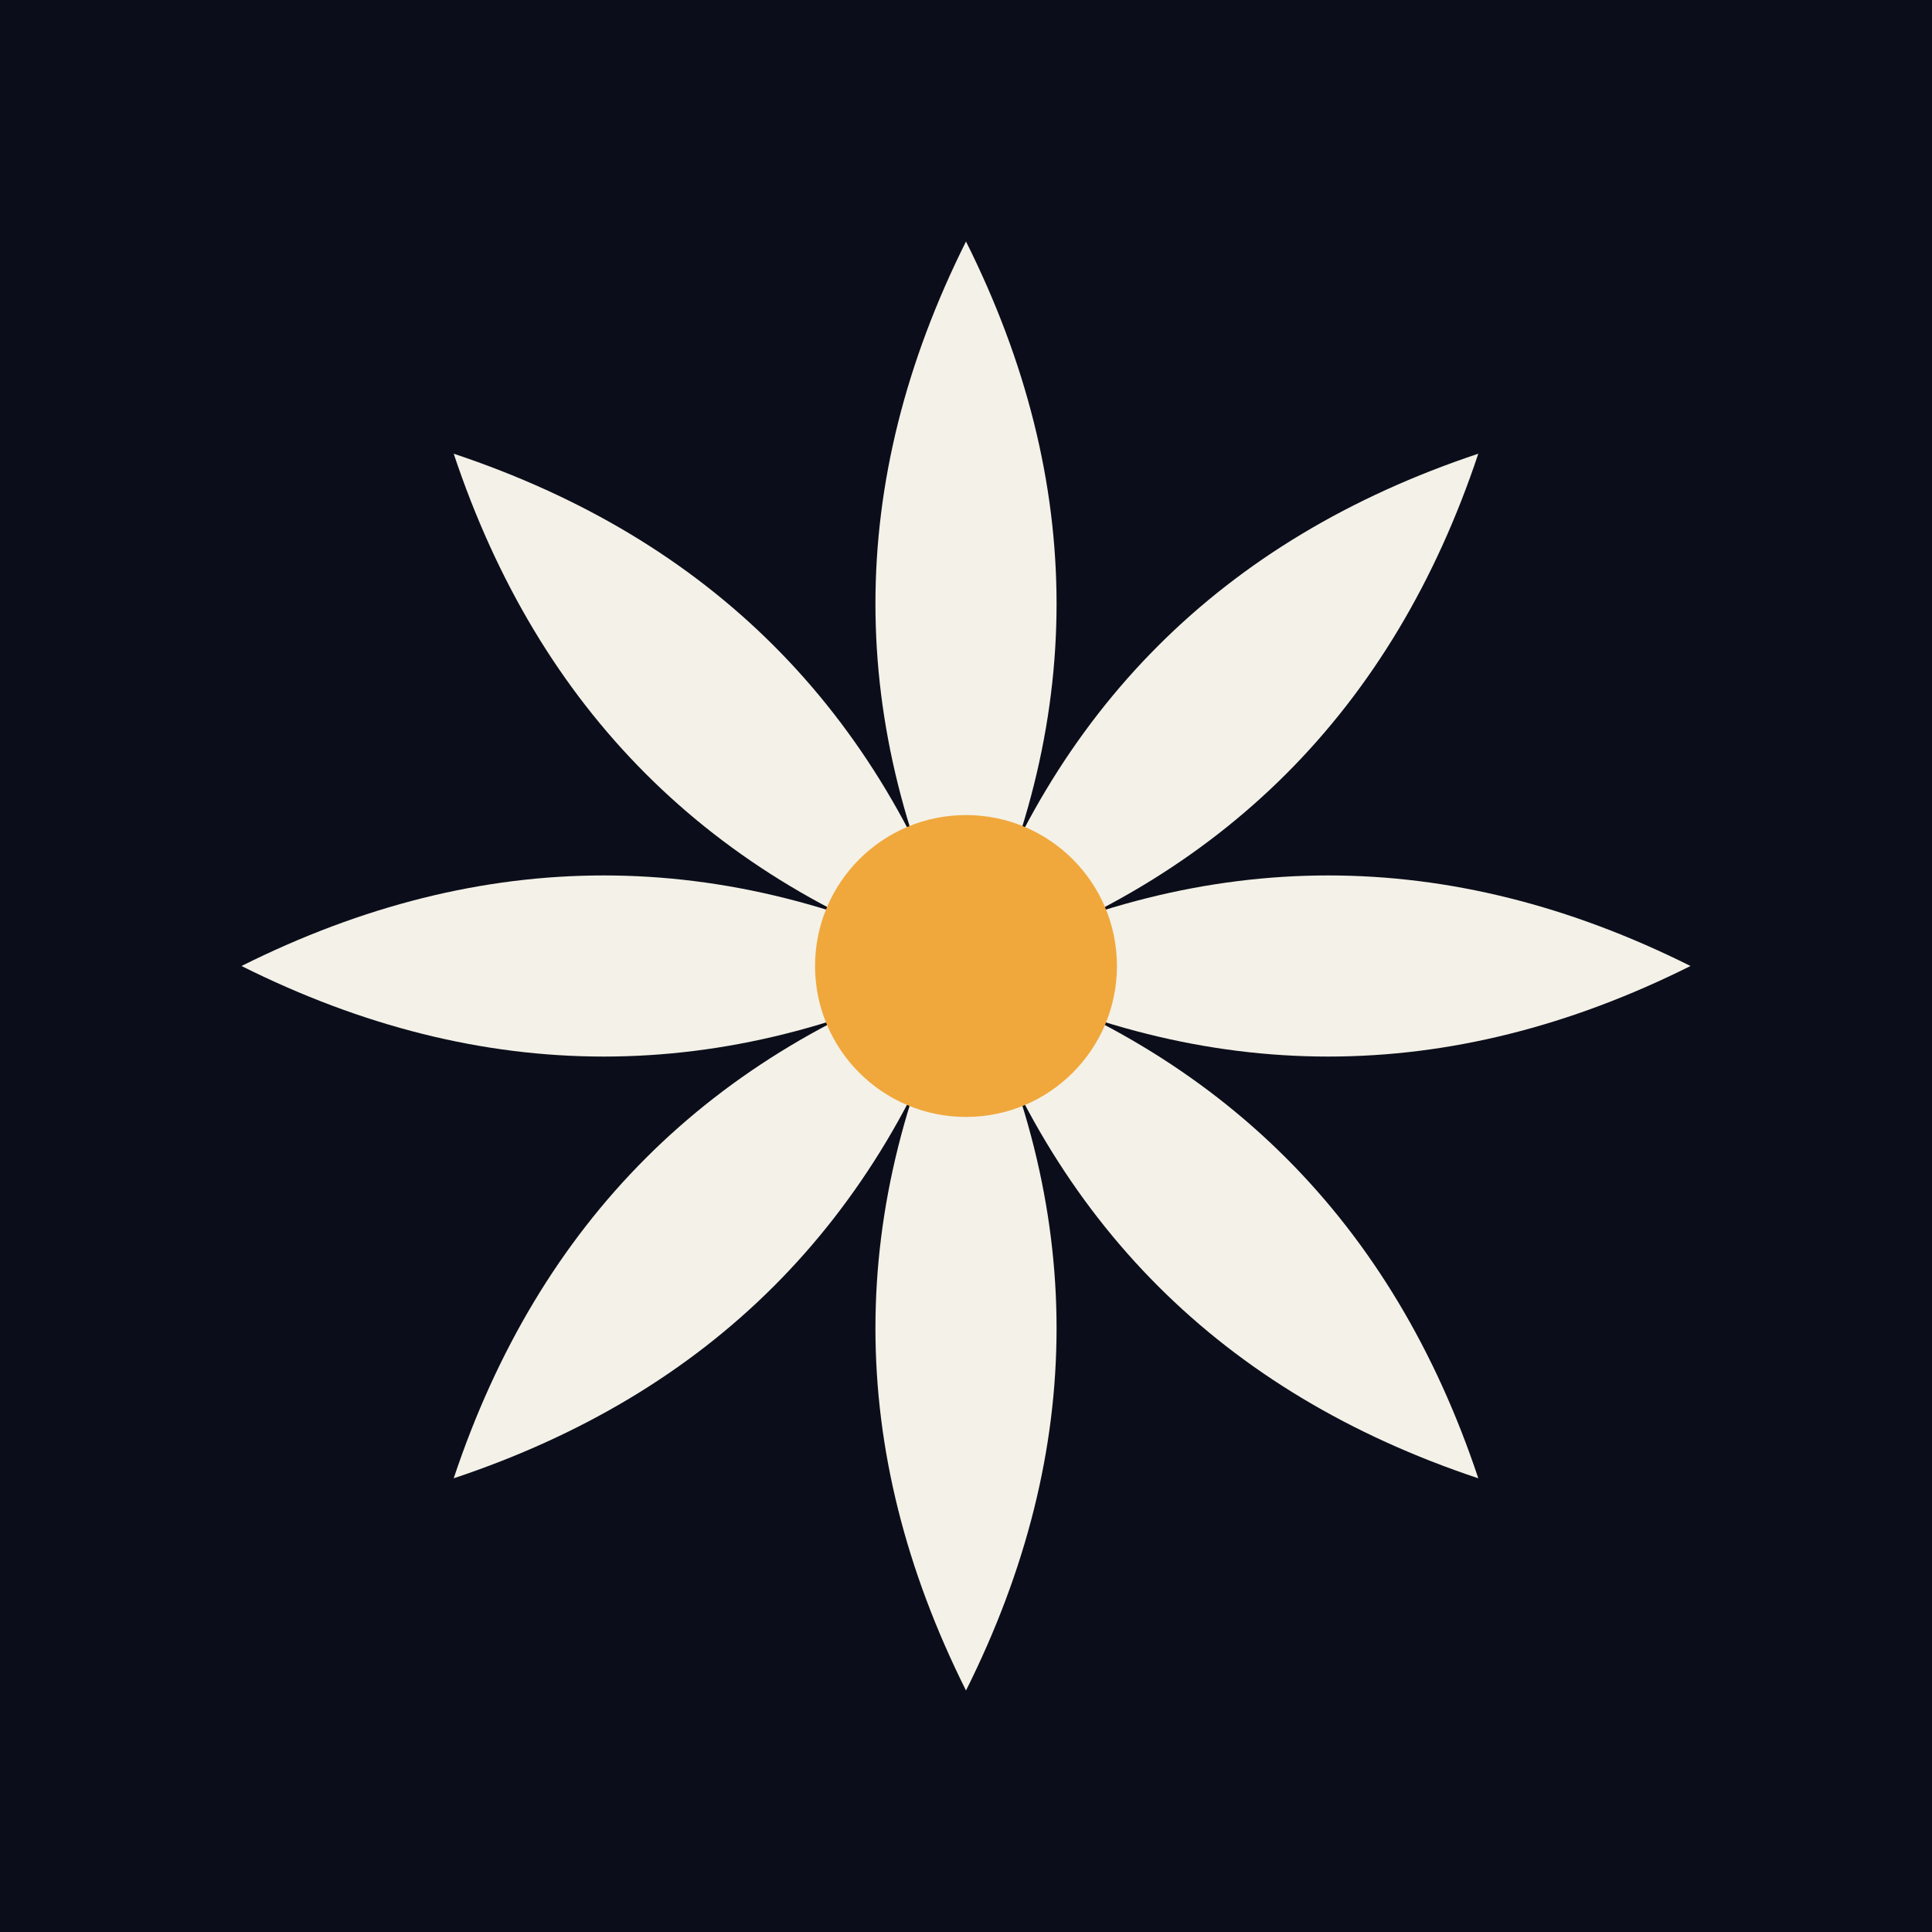
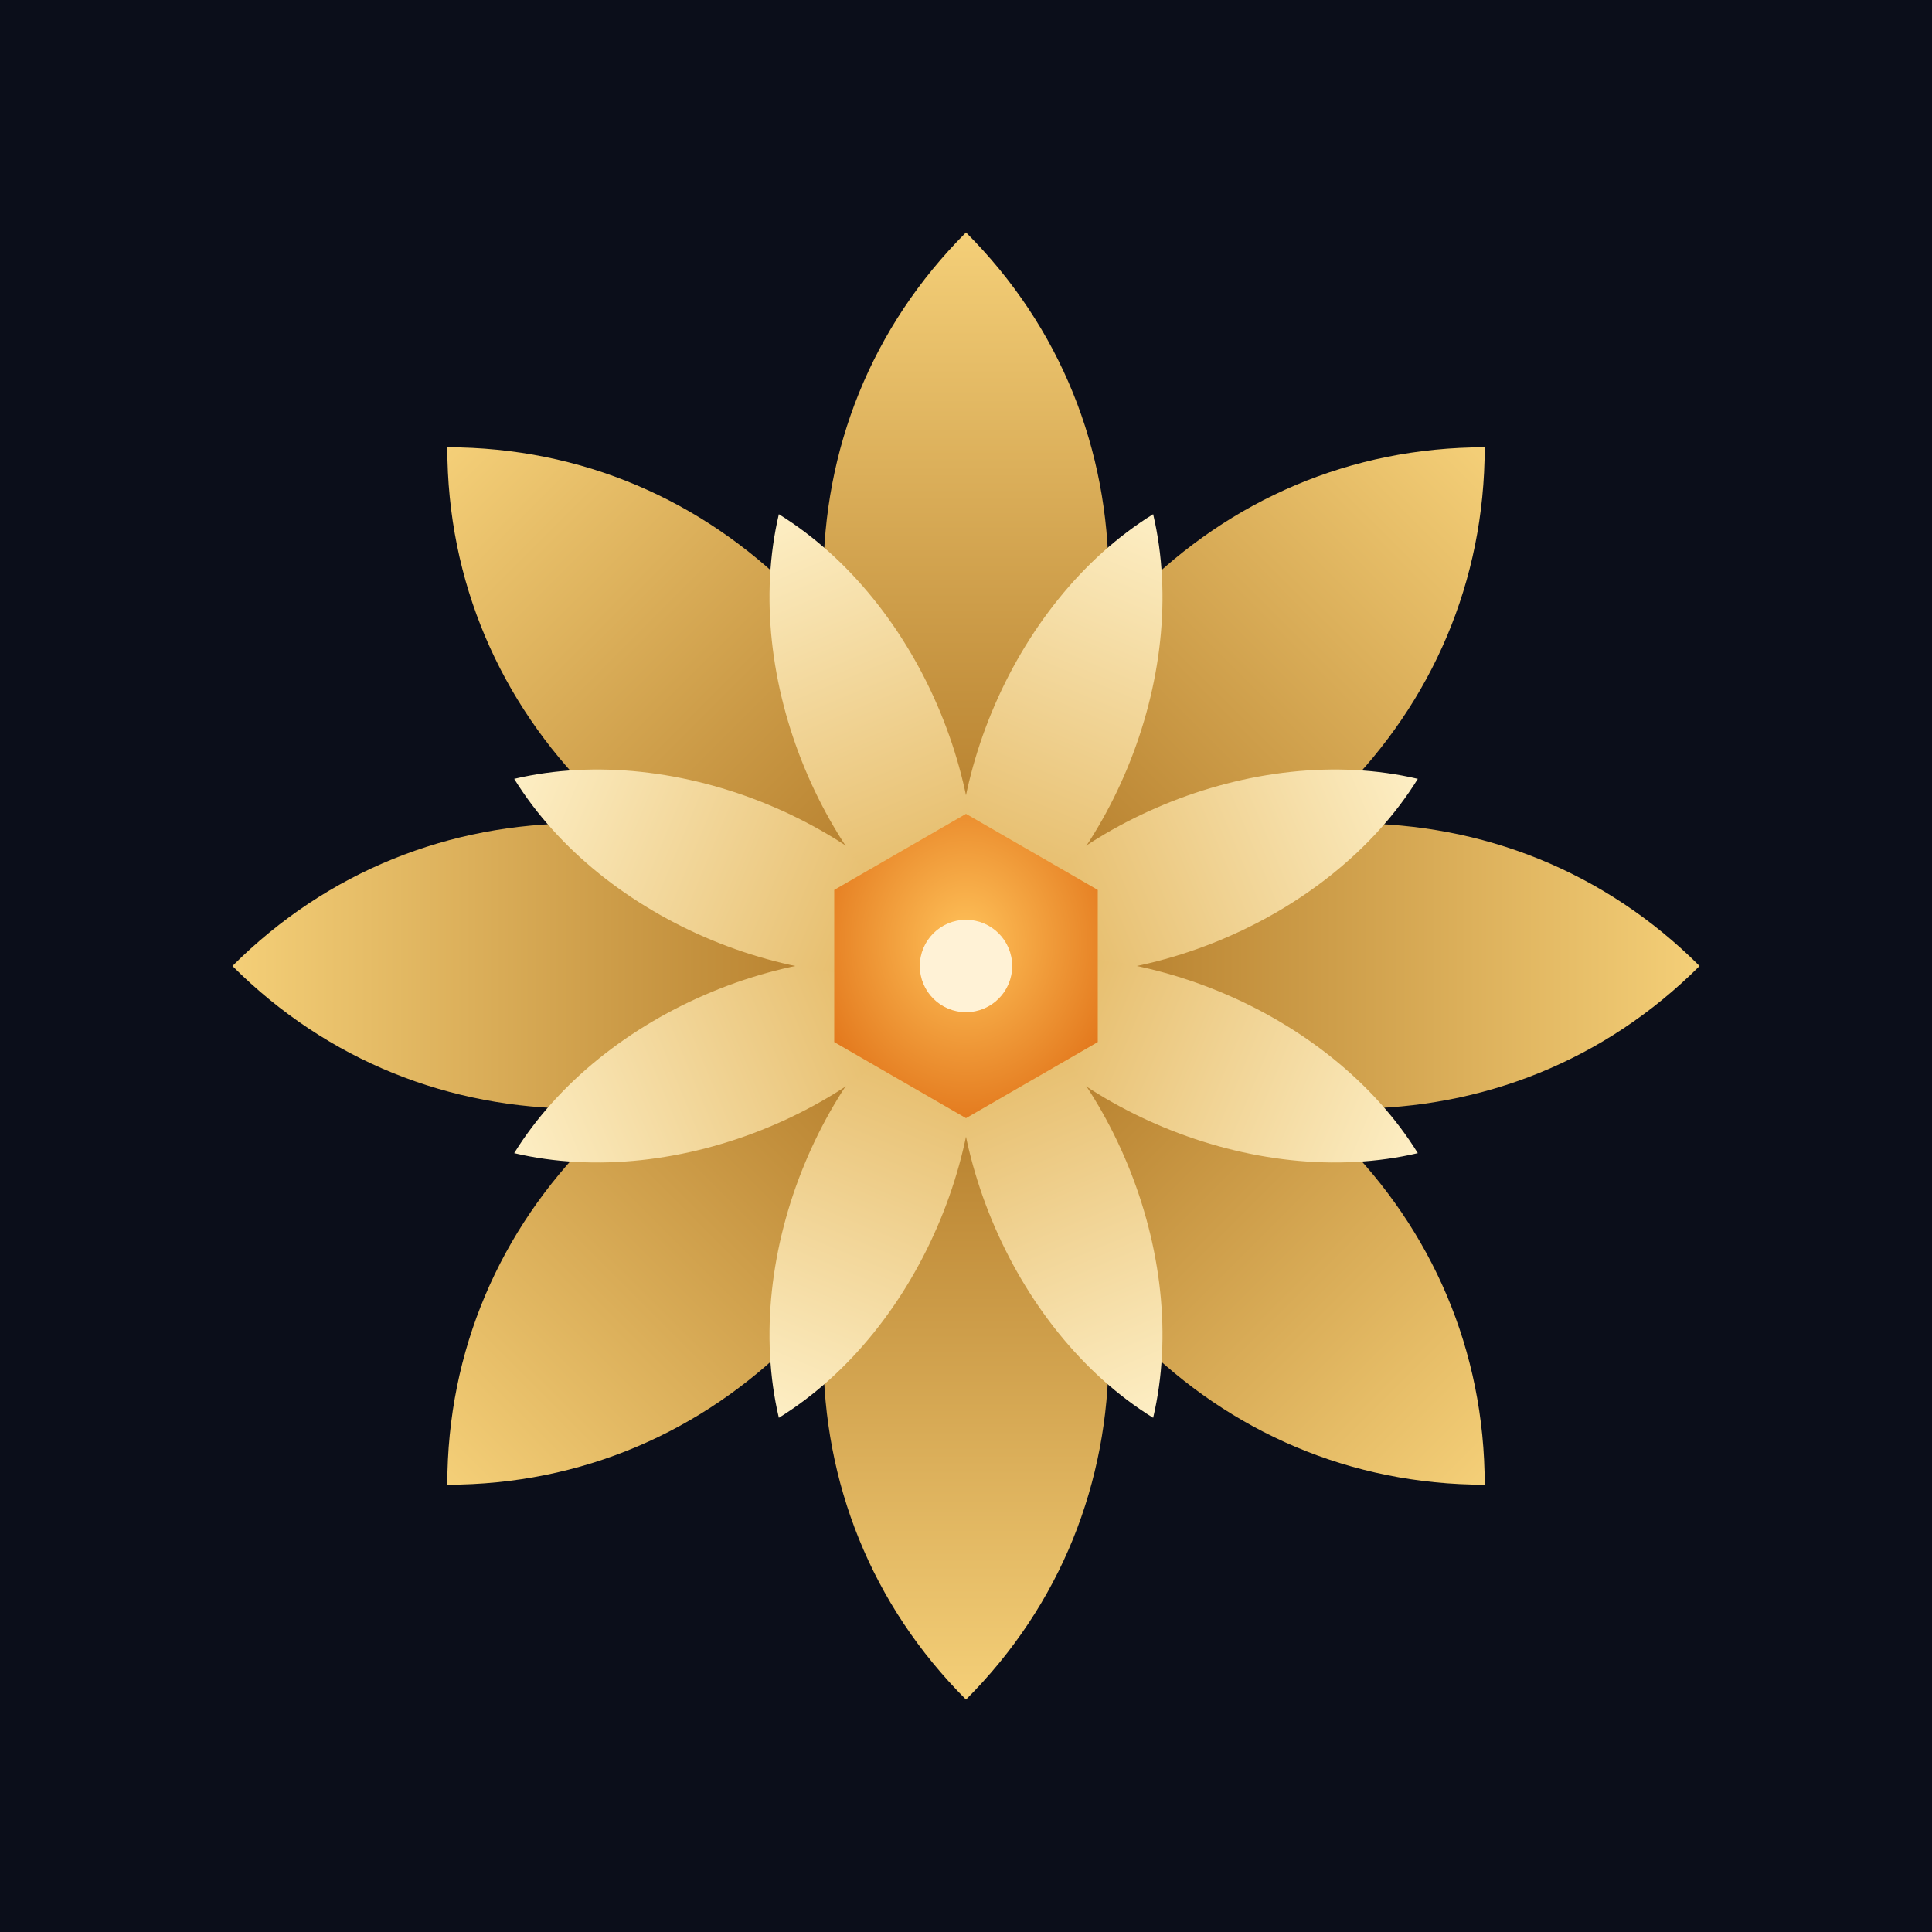
<svg xmlns="http://www.w3.org/2000/svg" width="512" height="512" viewBox="0 0 64 64">
  <rect width="64" height="64" fill="#0B0E1A" />
  <defs>
-     <path id="pwa-petal" d="M32,32 Q26,20 32,8 Q38,20 32,32 Z" />
+     <linearGradient id="gd" x1="0" y1="0" x2="0" y2="1">
+       <stop offset="0" stop-color="#f4cf78" />
+       <stop offset="1" stop-color="#a86d1c" />
+     </linearGradient>
+     <linearGradient id="gl" x1="0" y1="0" x2="0" y2="1">
+       <stop offset="0" stop-color="#fdeec4" />
+       <stop offset="1" stop-color="#e0b055" />
+     </linearGradient>
+     <radialGradient id="sf" cx="0.5" cy="0.42" r="0.62">
+       <stop offset="0" stop-color="#ffc25a" />
+       <stop offset="1" stop-color="#e2761b" />
+     </radialGradient>
+     <path id="po" d="M32 32 C 25 23, 25 12, 32 5 C 39 12, 39 23, 32 32 Z" />
+     <path id="pi" d="M32 32 C 28.4 27, 28.4 19, 32 14 C 35.6 19, 35.6 27, 32 32 Z" />
  </defs>
-   <g fill="#F4F1E8">
-     <use href="#pwa-petal" />
-     <use href="#pwa-petal" transform="rotate(45 32 32)" />
-     <use href="#pwa-petal" transform="rotate(90 32 32)" />
-     <use href="#pwa-petal" transform="rotate(135 32 32)" />
-     <use href="#pwa-petal" transform="rotate(180 32 32)" />
-     <use href="#pwa-petal" transform="rotate(225 32 32)" />
-     <use href="#pwa-petal" transform="rotate(270 32 32)" />
-     <use href="#pwa-petal" transform="rotate(315 32 32)" />
+   <g transform="translate(3.2 3.2) scale(0.9)">
+     <g fill="url(#gd)">
+       <use href="#po" />
+       <use href="#po" transform="rotate(45 32 32)" />
+       <use href="#po" transform="rotate(90 32 32)" />
+       <use href="#po" transform="rotate(135 32 32)" />
+       <use href="#po" transform="rotate(180 32 32)" />
+       <use href="#po" transform="rotate(225 32 32)" />
+       <use href="#po" transform="rotate(270 32 32)" />
+       <use href="#po" transform="rotate(315 32 32)" />
+     </g>
+     <g fill="url(#gl)">
+       <use href="#pi" transform="rotate(22.5 32 32)" />
+       <use href="#pi" transform="rotate(67.5 32 32)" />
+       <use href="#pi" transform="rotate(112.5 32 32)" />
+       <use href="#pi" transform="rotate(157.5 32 32)" />
+       <use href="#pi" transform="rotate(202.5 32 32)" />
+       <use href="#pi" transform="rotate(247.5 32 32)" />
+       <use href="#pi" transform="rotate(292.5 32 32)" />
+       <use href="#pi" transform="rotate(337.5 32 32)" />
+     </g>
+     <polygon points="32,26.4 36.85,29.2 36.85,34.8 32,37.6 27.15,34.8 27.15,29.2" fill="url(#sf)" />
+     <circle cx="32" cy="32" r="1.7" fill="#fff2d6" />
  </g>
-   <circle cx="32" cy="32" r="5" fill="#F0A83C" />
</svg>
